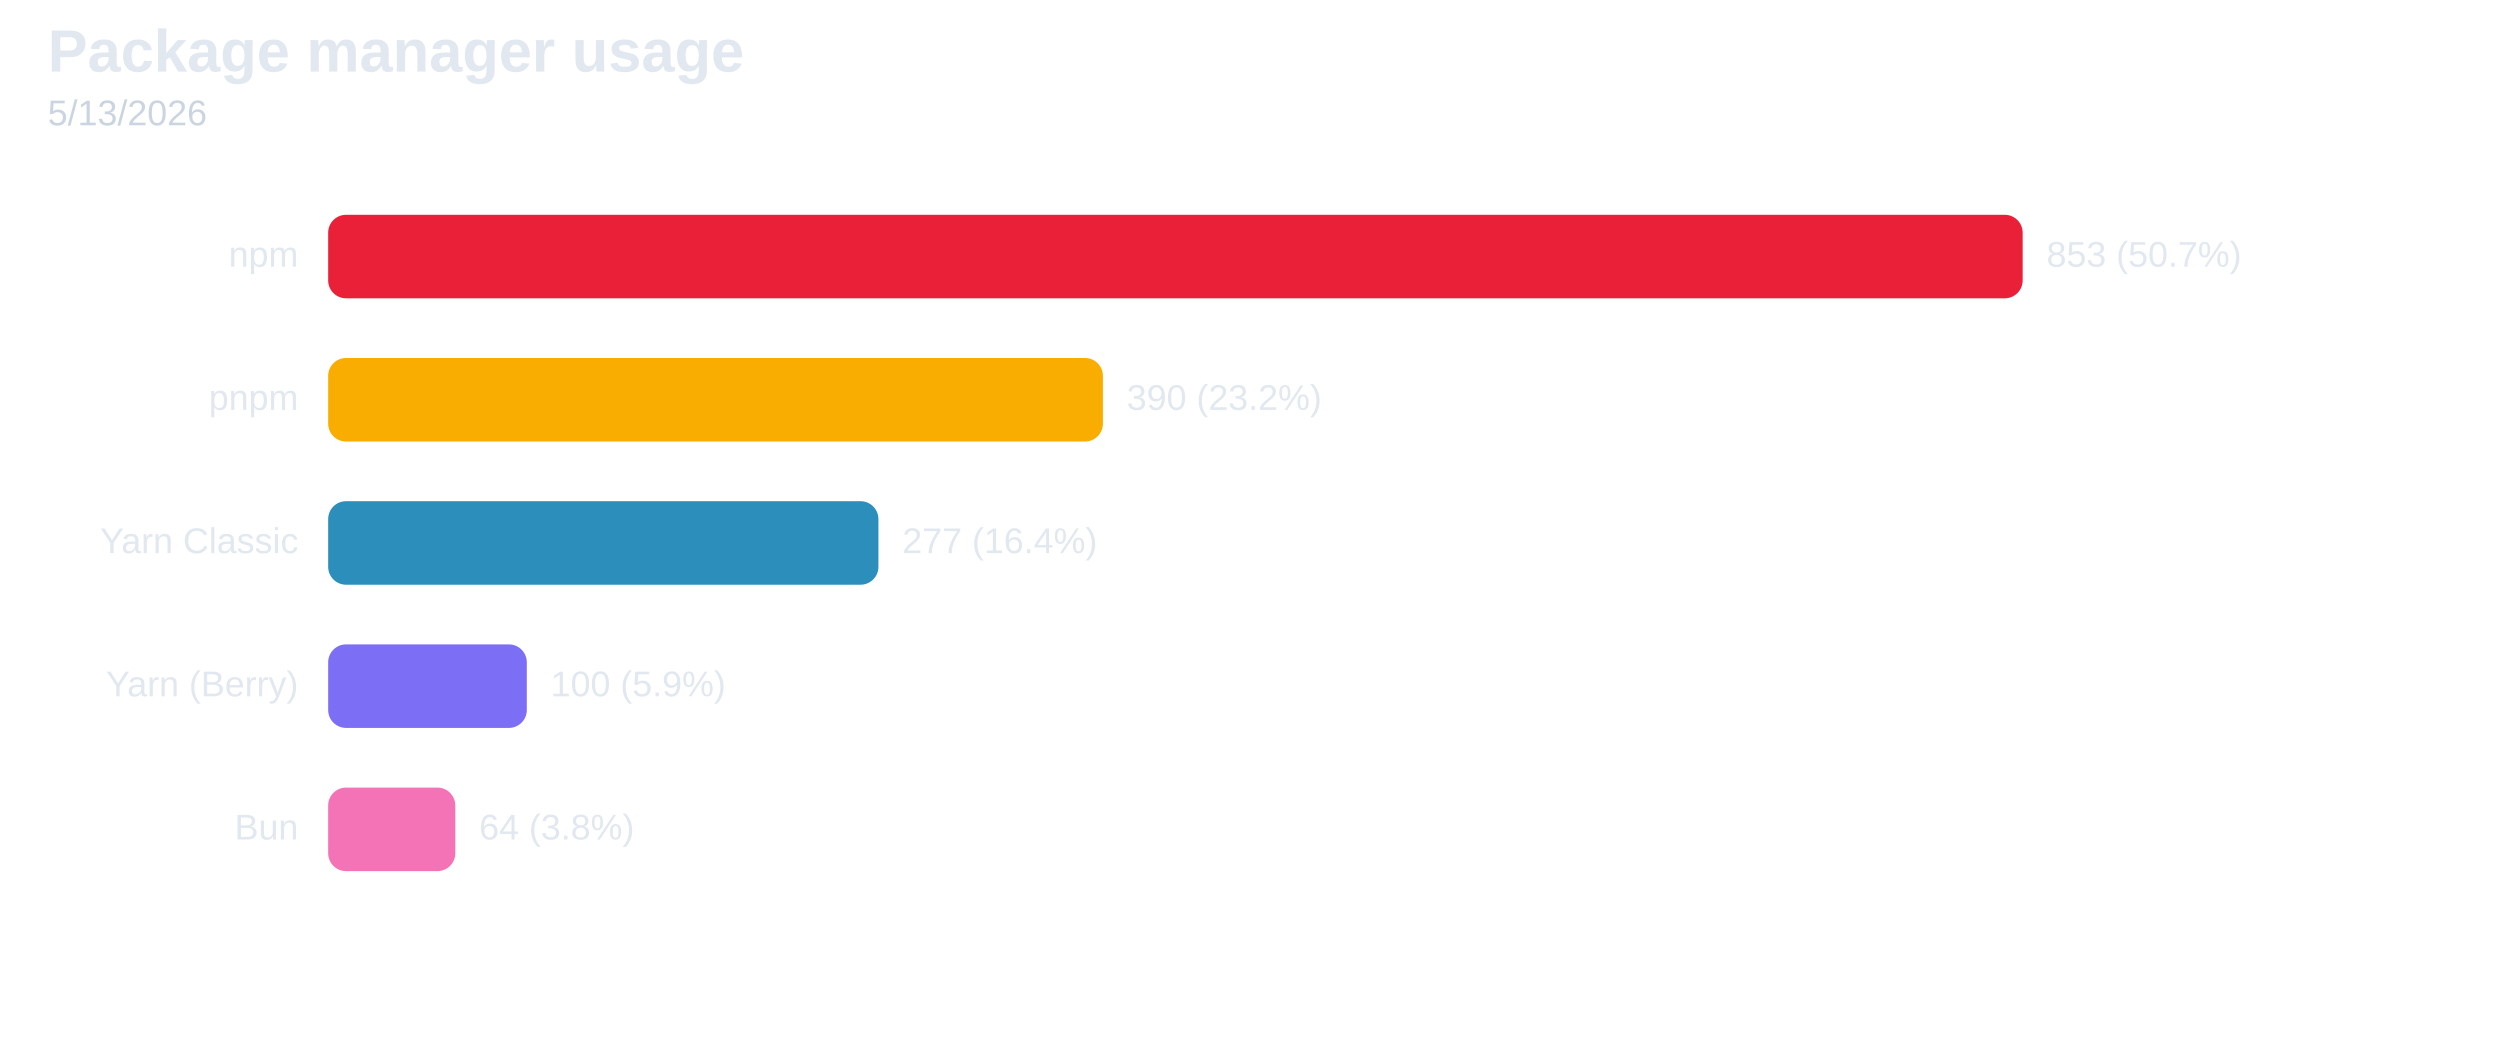
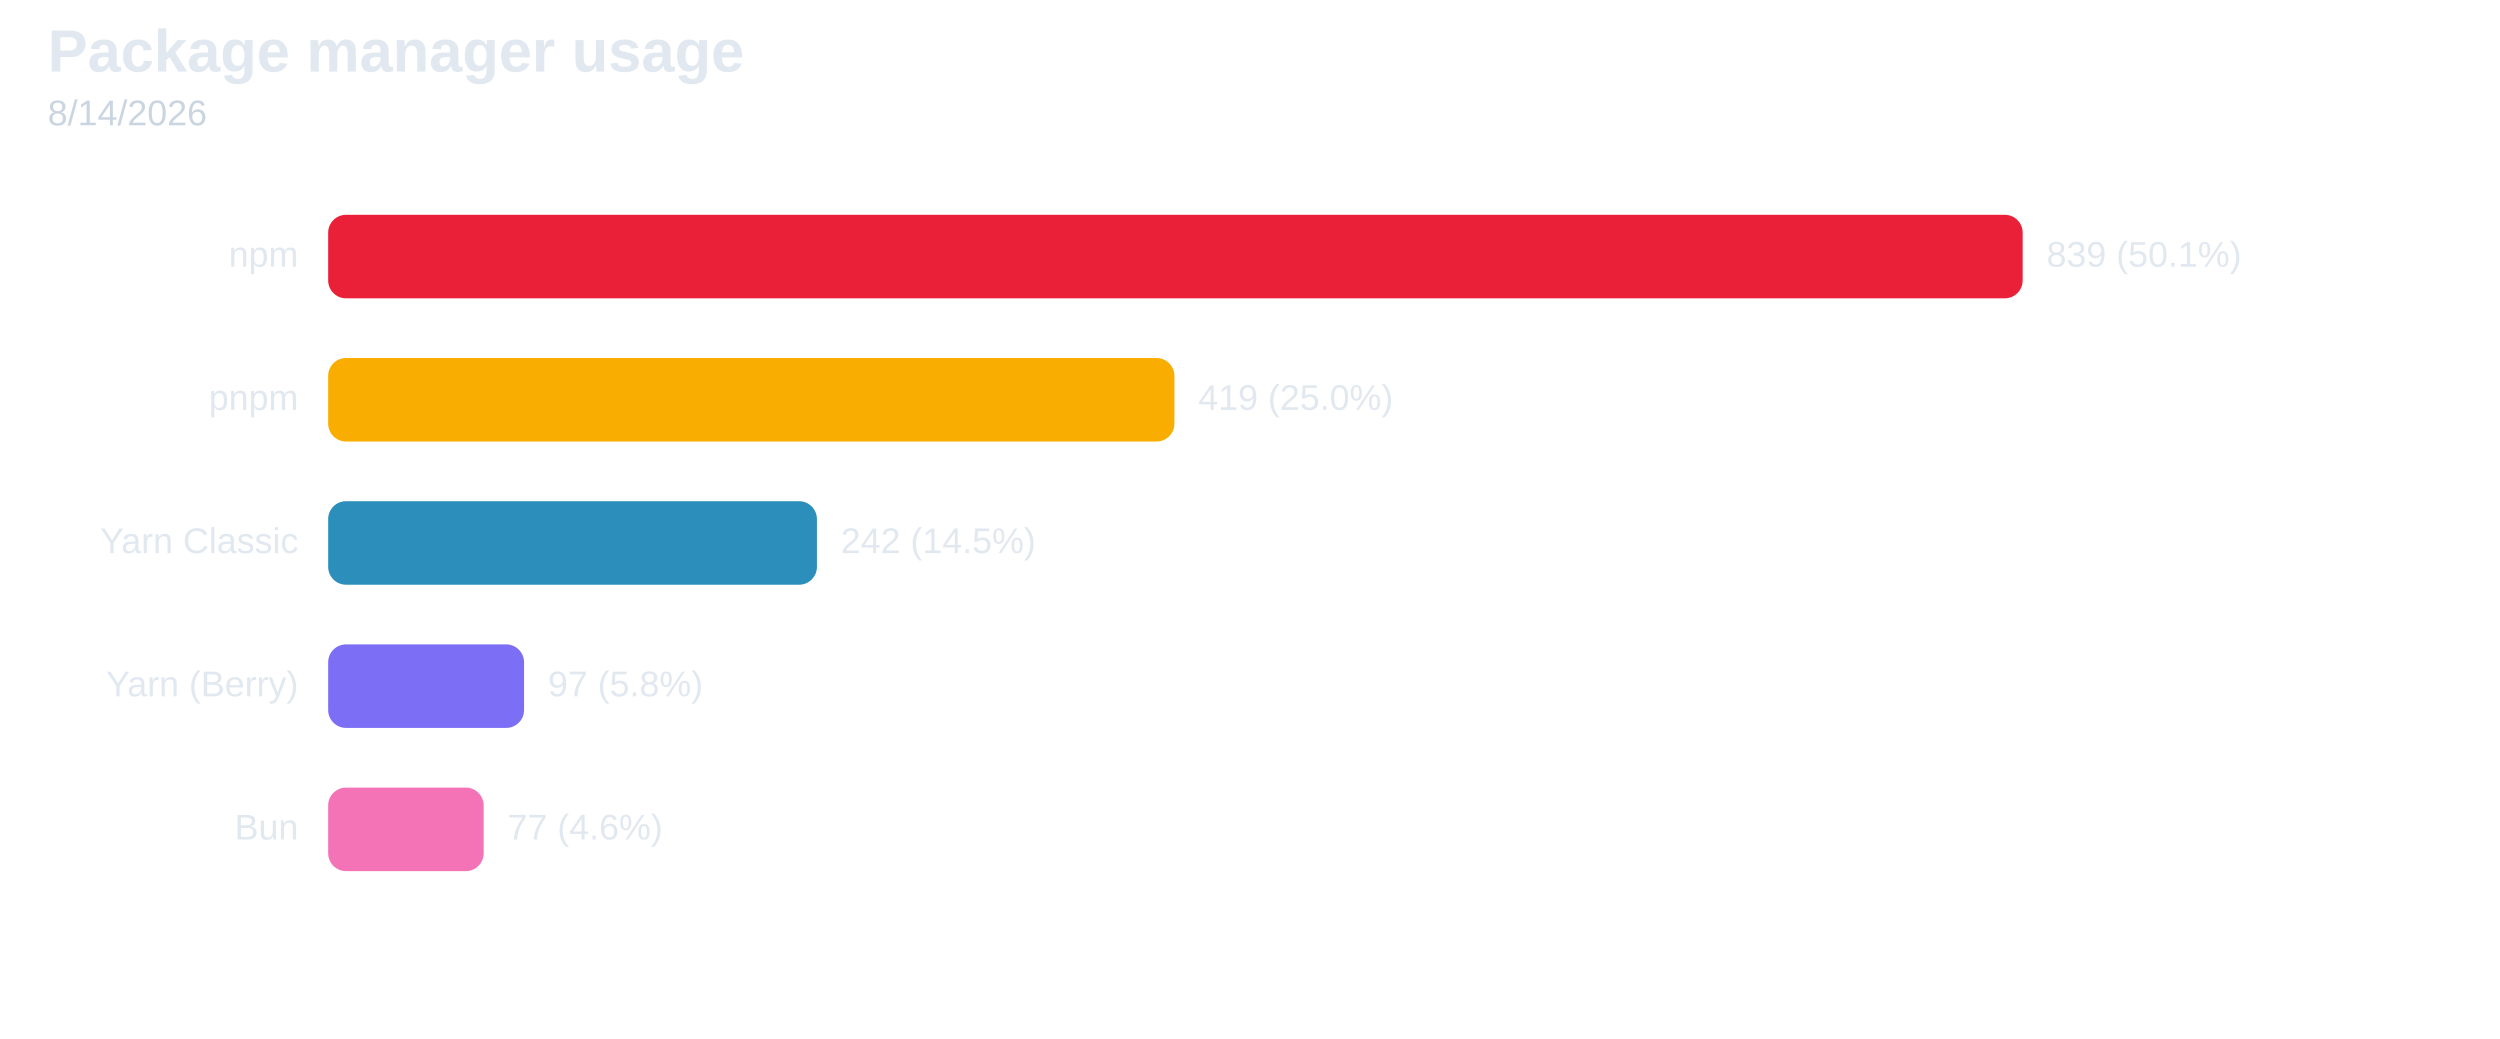
<svg xmlns="http://www.w3.org/2000/svg" width="838" height="348" viewBox="0 0 838 348" role="img" aria-label="Package manager usage">
  <style>
    text { font-family: "Helvetica Neue", Arial, sans-serif; }
    .title { font-size: 20px; font-weight: 700; fill: #e2e8f0; }
    .subtitle { font-size: 12px; fill: #cbd5e1; }
    .footer { font-size: 12px; fill: #cbd5e1; }
    .label { font-size: 12px; text-anchor: end; fill: #e2e8f0; }
    .value { font-size: 12px; fill: #e2e8f0; }
  </style>
  <text class="title" x="16" y="24">Package manager usage</text>
-   <text class="subtitle" x="16" y="42">5/13/2026</text>
+   <text class="subtitle" x="16" y="42">8/14/2026</text>
  <g class="bars">
    <g class="bar" data-label="npm">
      <text class="label" x="100" y="86" dominant-baseline="middle">npm</text>
      <rect x="110" y="72" width="568" height="28" rx="6" fill="#ea2039" />
-       <text class="value" x="686" y="86" dominant-baseline="middle">853 (50.7%)</text>
+       <text class="value" x="686" y="86" dominant-baseline="middle">839 (50.1%)</text>
    </g>
    <g class="bar" data-label="pnpm">
      <text class="label" x="100" y="134" dominant-baseline="middle">pnpm</text>
-       <rect x="110" y="120" width="259.695" height="28" rx="6" fill="#f9ad00" />
-       <text class="value" x="377.695" y="134" dominant-baseline="middle">390 (23.2%)</text>
+       <rect x="110" y="120" width="283.662" height="28" rx="6" fill="#f9ad00" />
+       <text class="value" x="401.662" y="134" dominant-baseline="middle">419 (25.0%)</text>
    </g>
    <g class="bar" data-label="yarn_classic">
      <text class="label" x="100" y="182" dominant-baseline="middle">Yarn Classic</text>
-       <rect x="110" y="168" width="184.45" height="28" rx="6" fill="#2c8ebb" />
-       <text class="value" x="302.45" y="182" dominant-baseline="middle">277 (16.4%)</text>
+       <rect x="110" y="168" width="163.833" height="28" rx="6" fill="#2c8ebb" />
+       <text class="value" x="281.833" y="182" dominant-baseline="middle">242 (14.5%)</text>
    </g>
    <g class="bar" data-label="yarn_modern">
      <text class="label" x="100" y="230" dominant-baseline="middle">Yarn (Berry)</text>
-       <rect x="110" y="216" width="66.589" height="28" rx="6" fill="#7c6ff6" />
-       <text class="value" x="184.589" y="230" dominant-baseline="middle">100 (5.9%)</text>
+       <rect x="110" y="216" width="65.669" height="28" rx="6" fill="#7c6ff6" />
+       <text class="value" x="183.669" y="230" dominant-baseline="middle">97 (5.8%)</text>
    </g>
    <g class="bar" data-label="bun">
      <text class="label" x="100" y="278" dominant-baseline="middle">Bun</text>
-       <rect x="110" y="264" width="42.617" height="28" rx="6" fill="#f472b6" />
-       <text class="value" x="160.617" y="278" dominant-baseline="middle">64 (3.8%)</text>
+       <rect x="110" y="264" width="52.129" height="28" rx="6" fill="#f472b6" />
+       <text class="value" x="170.129" y="278" dominant-baseline="middle">77 (4.6%)</text>
    </g>
  </g>
</svg>
